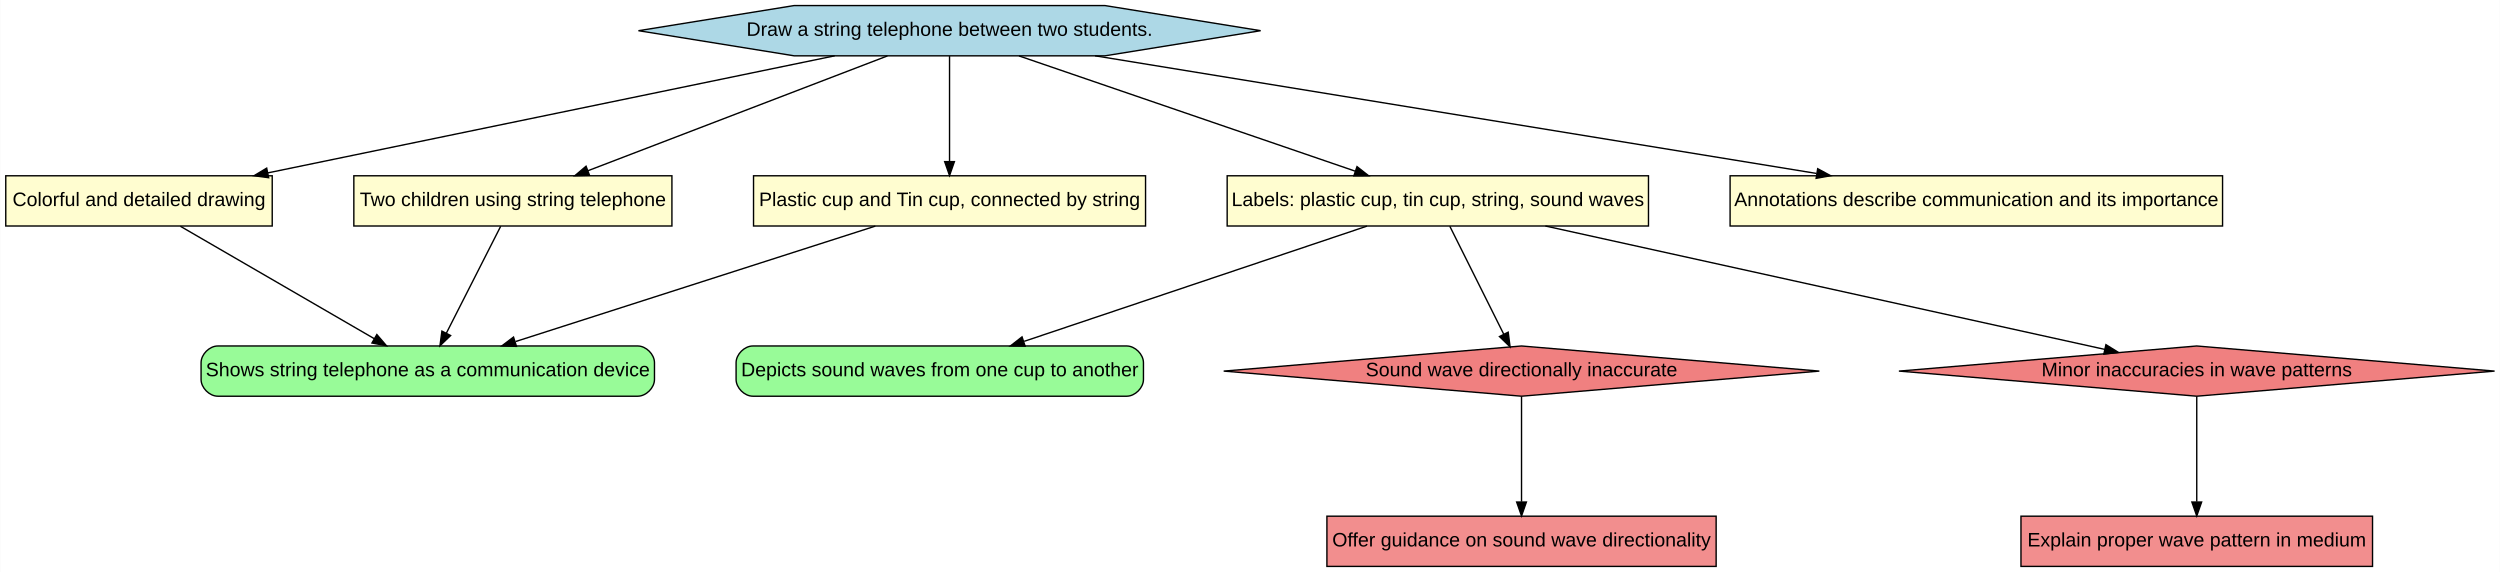
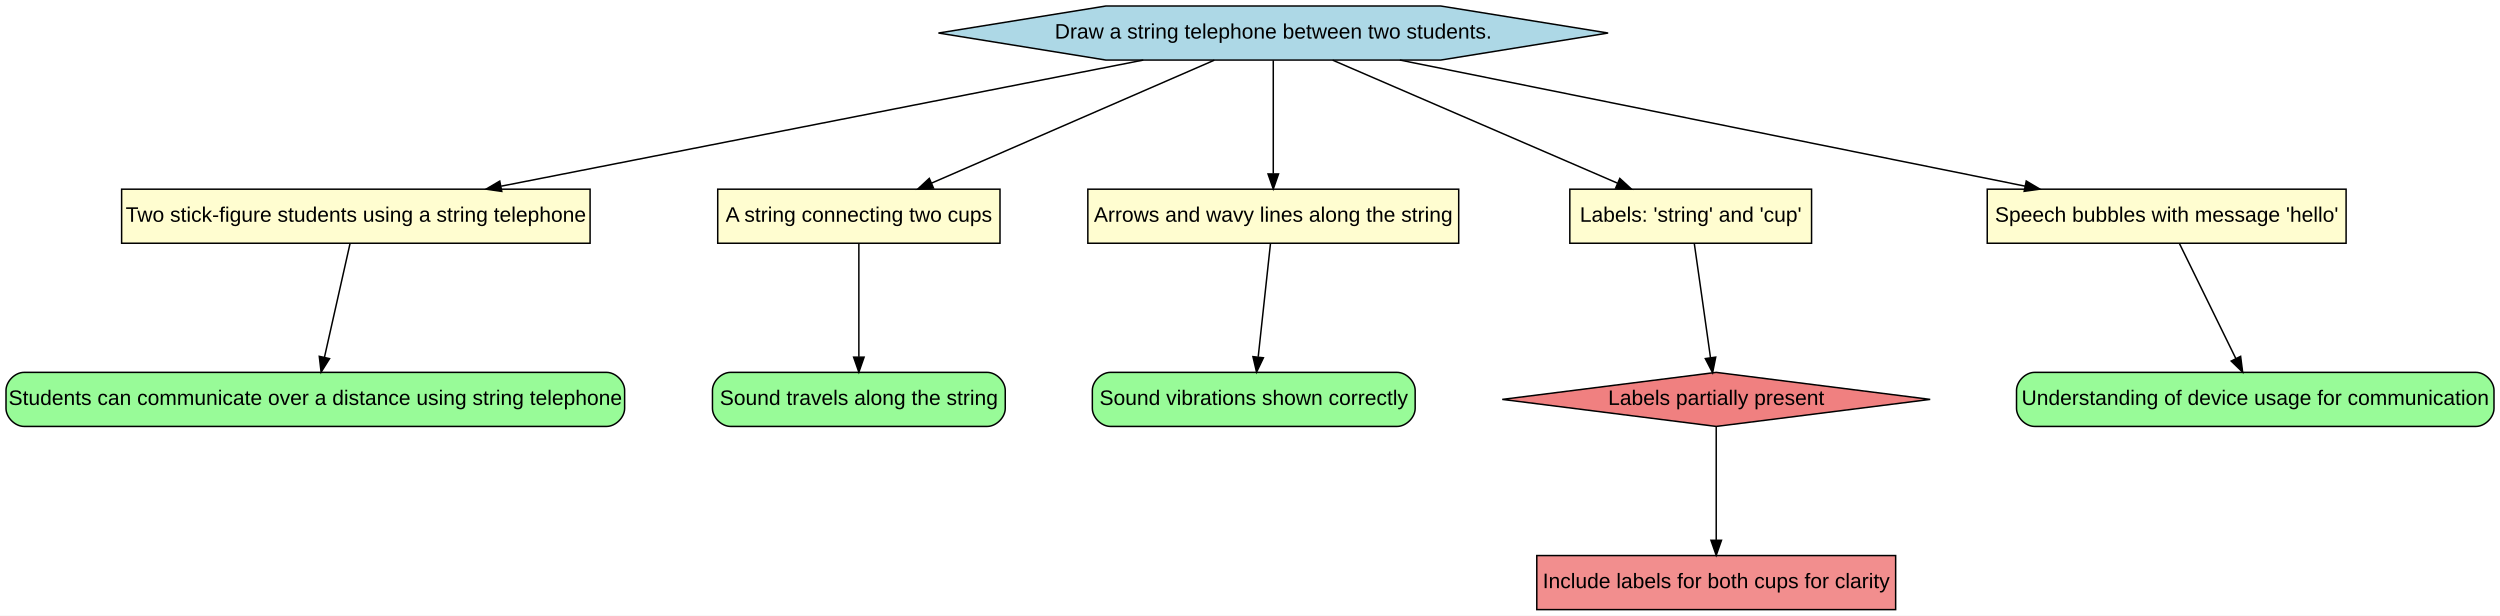
- <svg xmlns="http://www.w3.org/2000/svg" width="1792pt" height="410pt" viewBox="0.00 0.00 1791.74 410.00">
+ <svg xmlns="http://www.w3.org/2000/svg" width="1665pt" height="410pt" viewBox="0.00 0.00 1665.00 410.00">
  <g id="graph0" class="graph" transform="scale(1 1) rotate(0) translate(4 406)">
-     <polygon fill="white" stroke="transparent" points="-4,4 -4,-406 1787.74,-406 1787.74,4 -4,4" />
+     <polygon fill="white" stroke="transparent" points="-4,4 -4,-406 1661,-406 1661,4 -4,4" />
    <g id="node1" class="node">
-       <polygon fill="lightblue" stroke="black" points="899.5,-384 788,-402 565,-402 453.5,-384 565,-366 788,-366 899.5,-384" />
-       <text text-anchor="middle" x="676.5" y="-380.3" font-family="Arial" font-size="14.00">Draw a string telephone between two students.</text>
+       <polygon fill="lightblue" stroke="black" points="1067,-384 955.5,-402 732.5,-402 621,-384 732.5,-366 955.5,-366 1067,-384" />
+       <text text-anchor="middle" x="844" y="-380.3" font-family="Arial" font-size="14.00">Draw a string telephone between two students.</text>
    </g>
    <g id="node2" class="node">
-       <polygon fill="#fffdd0" stroke="black" points="191,-280 0,-280 0,-244 191,-244 191,-280" />
-       <text text-anchor="middle" x="95.5" y="-258.3" font-family="Arial" font-size="14.00">Colorful and detailed drawing</text>
+       <polygon fill="#fffdd0" stroke="black" points="389,-280 77,-280 77,-244 389,-244 389,-280" />
+       <text text-anchor="middle" x="233" y="-258.3" font-family="Arial" font-size="14.00">Two stick-figure students using a string telephone</text>
    </g>
    <g id="edge1" class="edge">
-       <path fill="none" stroke="black" d="M594.18,-366C486.91,-343.84 299.87,-305.21 187.87,-282.08" />
-       <polygon fill="black" stroke="black" points="188.44,-278.62 177.94,-280.03 187.03,-285.48 188.44,-278.62" />
+       <path fill="none" stroke="black" d="M757.43,-366C644.51,-343.82 447.52,-305.13 329.78,-282.01" />
+       <polygon fill="black" stroke="black" points="330.18,-278.52 319.69,-280.03 328.83,-285.39 330.18,-278.52" />
    </g>
    <g id="node3" class="node">
-       <polygon fill="#fffdd0" stroke="black" points="477.5,-280 249.5,-280 249.5,-244 477.5,-244 477.5,-280" />
-       <text text-anchor="middle" x="363.5" y="-258.3" font-family="Arial" font-size="14.00">Two children using string telephone</text>
+       <polygon fill="#fffdd0" stroke="black" points="662,-280 474,-280 474,-244 662,-244 662,-280" />
+       <text text-anchor="middle" x="568" y="-258.3" font-family="Arial" font-size="14.00">A string connecting two cups</text>
    </g>
    <g id="edge2" class="edge">
-       <path fill="none" stroke="black" d="M631.99,-365.93C575.43,-344.25 477.91,-306.86 417.26,-283.61" />
-       <polygon fill="black" stroke="black" points="418.45,-280.32 407.86,-280.01 415.95,-286.86 418.45,-280.32" />
+       <path fill="none" stroke="black" d="M804.75,-365.93C755.19,-344.39 669.95,-307.32 616.4,-284.04" />
+       <polygon fill="black" stroke="black" points="617.69,-280.78 607.12,-280.01 614.9,-287.2 617.69,-280.78" />
    </g>
    <g id="node4" class="node">
-       <polygon fill="#fffdd0" stroke="black" points="817,-280 536,-280 536,-244 817,-244 817,-280" />
-       <text text-anchor="middle" x="676.5" y="-258.3" font-family="Arial" font-size="14.00">Plastic cup and Tin cup, connected by string</text>
+       <polygon fill="#fffdd0" stroke="black" points="967.5,-280 720.5,-280 720.5,-244 967.5,-244 967.5,-280" />
+       <text text-anchor="middle" x="844" y="-258.3" font-family="Arial" font-size="14.00">Arrows and wavy lines along the string</text>
    </g>
    <g id="edge3" class="edge">
-       <path fill="none" stroke="black" d="M676.5,-365.81C676.5,-346.11 676.5,-313.58 676.5,-290.39" />
-       <polygon fill="black" stroke="black" points="680,-290.16 676.5,-280.16 673,-290.16 680,-290.16" />
+       <path fill="none" stroke="black" d="M844,-365.81C844,-346.11 844,-313.58 844,-290.39" />
+       <polygon fill="black" stroke="black" points="847.5,-290.16 844,-280.16 840.5,-290.16 847.5,-290.16" />
    </g>
    <g id="node5" class="node">
-       <polygon fill="#fffdd0" stroke="black" points="1177.5,-280 875.5,-280 875.5,-244 1177.5,-244 1177.5,-280" />
-       <text text-anchor="middle" x="1026.5" y="-258.3" font-family="Arial" font-size="14.00">Labels: plastic cup, tin cup, string, sound waves</text>
+       <polygon fill="#fffdd0" stroke="black" points="1202.5,-280 1041.5,-280 1041.5,-244 1202.5,-244 1202.5,-280" />
+       <text text-anchor="middle" x="1122" y="-258.3" font-family="Arial" font-size="14.00">Labels: 'string' and 'cup'</text>
    </g>
    <g id="edge4" class="edge">
-       <path fill="none" stroke="black" d="M726.27,-365.93C789.77,-344.16 899.46,-306.56 967.22,-283.33" />
-       <polygon fill="black" stroke="black" points="968.58,-286.57 976.9,-280.01 966.31,-279.94 968.58,-286.57" />
+       <path fill="none" stroke="black" d="M883.54,-365.93C933.45,-344.39 1019.3,-307.32 1073.2,-284.04" />
+       <polygon fill="black" stroke="black" points="1074.79,-287.17 1082.6,-280.01 1072.03,-280.73 1074.79,-287.17" />
    </g>
    <g id="node6" class="node">
-       <polygon fill="#fffdd0" stroke="black" points="1589,-280 1236,-280 1236,-244 1589,-244 1589,-280" />
-       <text text-anchor="middle" x="1412.5" y="-258.3" font-family="Arial" font-size="14.00">Annotations describe communication and its importance</text>
+       <polygon fill="#fffdd0" stroke="black" points="1558.5,-280 1319.5,-280 1319.5,-244 1558.5,-244 1558.5,-280" />
+       <text text-anchor="middle" x="1439" y="-258.3" font-family="Arial" font-size="14.00">Speech bubbles with message 'hello'</text>
    </g>
    <g id="edge5" class="edge">
-       <path fill="none" stroke="black" d="M780.78,-366C917.48,-343.71 1156.5,-304.74 1298,-281.66" />
-       <polygon fill="black" stroke="black" points="1298.79,-285.08 1308.1,-280.03 1297.67,-278.17 1298.79,-285.08" />
+       <path fill="none" stroke="black" d="M928.3,-366C1038.3,-343.82 1230.1,-305.13 1344.8,-282.01" />
+       <polygon fill="black" stroke="black" points="1345.49,-285.44 1354.6,-280.03 1344.1,-278.58 1345.49,-285.44" />
    </g>
    <g id="node7" class="node">
-       <path fill="palegreen" stroke="black" d="M453,-158C453,-158 152,-158 152,-158 146,-158 140,-152 140,-146 140,-146 140,-134 140,-134 140,-128 146,-122 152,-122 152,-122 453,-122 453,-122 459,-122 465,-128 465,-134 465,-134 465,-146 465,-146 465,-152 459,-158 453,-158" />
-       <text text-anchor="middle" x="302.5" y="-136.3" font-family="Arial" font-size="14.00">Shows string telephone as a communication device</text>
+       <path fill="palegreen" stroke="black" d="M400,-158C400,-158 12,-158 12,-158 6,-158 0,-152 0,-146 0,-146 0,-134 0,-134 0,-128 6,-122 12,-122 12,-122 400,-122 400,-122 406,-122 412,-128 412,-134 412,-134 412,-146 412,-146 412,-152 406,-158 400,-158" />
+       <text text-anchor="middle" x="206" y="-136.3" font-family="Arial" font-size="14.00">Students can communicate over a distance using string telephone</text>
    </g>
    <g id="edge6" class="edge">
-       <path fill="none" stroke="black" d="M125.16,-243.81C161.74,-222.6 224.01,-186.5 264.18,-163.21" />
-       <polygon fill="black" stroke="black" points="266,-166.2 272.9,-158.16 262.49,-160.14 266,-166.2" />
+       <path fill="none" stroke="black" d="M229.13,-243.81C224.68,-224.02 217.31,-191.29 212.09,-168.08" />
+       <polygon fill="black" stroke="black" points="215.47,-167.15 209.86,-158.16 208.64,-168.68 215.47,-167.15" />
+     </g>
+     <g id="node8" class="node">
+       <path fill="palegreen" stroke="black" d="M653.5,-158C653.5,-158 482.5,-158 482.5,-158 476.5,-158 470.5,-152 470.5,-146 470.5,-146 470.5,-134 470.5,-134 470.5,-128 476.5,-122 482.5,-122 482.5,-122 653.5,-122 653.5,-122 659.5,-122 665.5,-128 665.5,-134 665.5,-134 665.5,-146 665.5,-146 665.5,-152 659.5,-158 653.5,-158" />
+       <text text-anchor="middle" x="568" y="-136.3" font-family="Arial" font-size="14.00">Sound travels along the string</text>
    </g>
    <g id="edge7" class="edge">
-       <path fill="none" stroke="black" d="M354.76,-243.81C344.57,-223.76 327.61,-190.4 315.79,-167.14" />
-       <polygon fill="black" stroke="black" points="318.87,-165.48 311.22,-158.16 312.64,-168.66 318.87,-165.48" />
+       <path fill="none" stroke="black" d="M568,-243.81C568,-224.11 568,-191.58 568,-168.39" />
+       <polygon fill="black" stroke="black" points="571.5,-168.16 568,-158.16 564.5,-168.16 571.5,-168.16" />
+     </g>
+     <g id="node9" class="node">
+       <path fill="palegreen" stroke="black" d="M926.5,-158C926.5,-158 735.5,-158 735.5,-158 729.5,-158 723.5,-152 723.5,-146 723.5,-146 723.5,-134 723.5,-134 723.5,-128 729.5,-122 735.5,-122 735.5,-122 926.5,-122 926.5,-122 932.5,-122 938.5,-128 938.5,-134 938.5,-134 938.5,-146 938.5,-146 938.5,-152 932.5,-158 926.5,-158" />
+       <text text-anchor="middle" x="831" y="-136.3" font-family="Arial" font-size="14.00">Sound vibrations shown correctly</text>
    </g>
    <g id="edge8" class="edge">
-       <path fill="none" stroke="black" d="M623.31,-243.93C555.32,-222.12 437.77,-184.4 365.41,-161.18" />
-       <polygon fill="black" stroke="black" points="366.09,-157.72 355.5,-158.01 363.96,-164.39 366.09,-157.72" />
+       <path fill="none" stroke="black" d="M842.14,-243.81C840,-224.11 836.48,-191.58 833.97,-168.39" />
+       <polygon fill="black" stroke="black" points="837.42,-167.72 832.86,-158.16 830.46,-168.48 837.42,-167.72" />
    </g>
-     <g id="node8" class="node">
-       <path fill="palegreen" stroke="black" d="M803.5,-158C803.5,-158 535.5,-158 535.5,-158 529.5,-158 523.5,-152 523.5,-146 523.5,-146 523.5,-134 523.5,-134 523.5,-128 529.5,-122 535.5,-122 535.5,-122 803.5,-122 803.5,-122 809.5,-122 815.5,-128 815.5,-134 815.5,-134 815.5,-146 815.5,-146 815.5,-152 809.5,-158 803.5,-158" />
-       <text text-anchor="middle" x="669.5" y="-136.3" font-family="Arial" font-size="14.00">Depicts sound waves from one cup to another</text>
+     <g id="node10" class="node">
+       <polygon fill="lightcoral" stroke="black" points="1139,-158 996.5,-140 1139,-122 1281.5,-140 1139,-158" />
+       <text text-anchor="middle" x="1139" y="-136.3" font-family="Arial" font-size="14.00">Labels partially present</text>
    </g>
    <g id="edge9" class="edge">
-       <path fill="none" stroke="black" d="M975.73,-243.93C910.96,-222.16 799.08,-184.56 729.97,-161.33" />
-       <polygon fill="black" stroke="black" points="730.69,-157.88 720.1,-158.01 728.46,-164.52 730.69,-157.88" />
+       <path fill="none" stroke="black" d="M1124.4,-243.81C1127.3,-223.91 1131.9,-190.92 1135.2,-167.68" />
+       <polygon fill="black" stroke="black" points="1138.67,-168.16 1136.6,-157.77 1131.74,-167.18 1138.67,-168.16" />
    </g>
-     <g id="node9" class="node">
-       <polygon fill="lightcoral" stroke="black" points="1086.5,-158 873.01,-140 1086.5,-122 1299.99,-140 1086.5,-158" />
-       <text text-anchor="middle" x="1086.5" y="-136.3" font-family="Arial" font-size="14.00">Sound wave directionally inaccurate</text>
+     <g id="node11" class="node">
+       <path fill="palegreen" stroke="black" d="M1645,-158C1645,-158 1351,-158 1351,-158 1345,-158 1339,-152 1339,-146 1339,-146 1339,-134 1339,-134 1339,-128 1345,-122 1351,-122 1351,-122 1645,-122 1645,-122 1651,-122 1657,-128 1657,-134 1657,-134 1657,-146 1657,-146 1657,-152 1651,-158 1645,-158" />
+       <text text-anchor="middle" x="1498" y="-136.3" font-family="Arial" font-size="14.00">Understanding of device usage for communication</text>
    </g>
    <g id="edge10" class="edge">
-       <path fill="none" stroke="black" d="M1035.1,-243.81C1045.2,-223.53 1062.2,-189.64 1073.8,-166.35" />
-       <polygon fill="black" stroke="black" points="1076.94,-167.9 1078.3,-157.39 1070.68,-164.76 1076.94,-167.9" />
+       <path fill="none" stroke="black" d="M1447.5,-243.81C1457.3,-223.76 1473.7,-190.4 1485.1,-167.14" />
+       <polygon fill="black" stroke="black" points="1488.25,-168.67 1489.6,-158.16 1481.99,-165.53 1488.25,-168.67" />
    </g>
-     <g id="node10" class="node">
-       <polygon fill="lightcoral" stroke="black" points="1570.5,-158 1357.01,-140 1570.5,-122 1783.99,-140 1570.5,-158" />
-       <text text-anchor="middle" x="1570.5" y="-136.3" font-family="Arial" font-size="14.00">Minor inaccuracies in wave patterns</text>
+     <g id="node12" class="node">
+       <polygon fill="#f28e8e" stroke="black" points="1258.5,-36 1019.5,-36 1019.5,0 1258.5,0 1258.5,-36" />
+       <text text-anchor="middle" x="1139" y="-14.3" font-family="Arial" font-size="14.00">Include labels for both cups for clarity</text>
    </g>
    <g id="edge11" class="edge">
-       <path fill="none" stroke="black" d="M1103.6,-244C1210.9,-220.31 1403.7,-177.8 1504.7,-155.52" />
-       <polygon fill="black" stroke="black" points="1505.4,-158.95 1514.4,-153.36 1503.88,-152.12 1505.4,-158.95" />
-     </g>
-     <g id="node11" class="node">
-       <polygon fill="#f28e8e" stroke="black" points="1226,-36 947,-36 947,0 1226,0 1226,-36" />
-       <text text-anchor="middle" x="1086.5" y="-14.3" font-family="Arial" font-size="14.00">Offer guidance on sound wave directionality</text>
-     </g>
-     <g id="edge12" class="edge">
-       <path fill="none" stroke="black" d="M1086.5,-121.81C1086.5,-102.11 1086.5,-69.58 1086.5,-46.39" />
-       <polygon fill="black" stroke="black" points="1090,-46.16 1086.5,-36.16 1083,-46.16 1090,-46.16" />
-     </g>
-     <g id="node12" class="node">
-       <polygon fill="#f28e8e" stroke="black" points="1696.5,-36 1444.5,-36 1444.5,0 1696.5,0 1696.5,-36" />
-       <text text-anchor="middle" x="1570.5" y="-14.3" font-family="Arial" font-size="14.00">Explain proper wave pattern in medium</text>
-     </g>
-     <g id="edge13" class="edge">
-       <path fill="none" stroke="black" d="M1570.5,-121.81C1570.5,-102.11 1570.5,-69.58 1570.5,-46.39" />
-       <polygon fill="black" stroke="black" points="1574,-46.16 1570.5,-36.16 1567,-46.16 1574,-46.16" />
+       <path fill="none" stroke="black" d="M1139,-121.81C1139,-102.11 1139,-69.58 1139,-46.39" />
+       <polygon fill="black" stroke="black" points="1142.5,-46.16 1139,-36.16 1135.5,-46.16 1142.5,-46.16" />
    </g>
  </g>
</svg>
